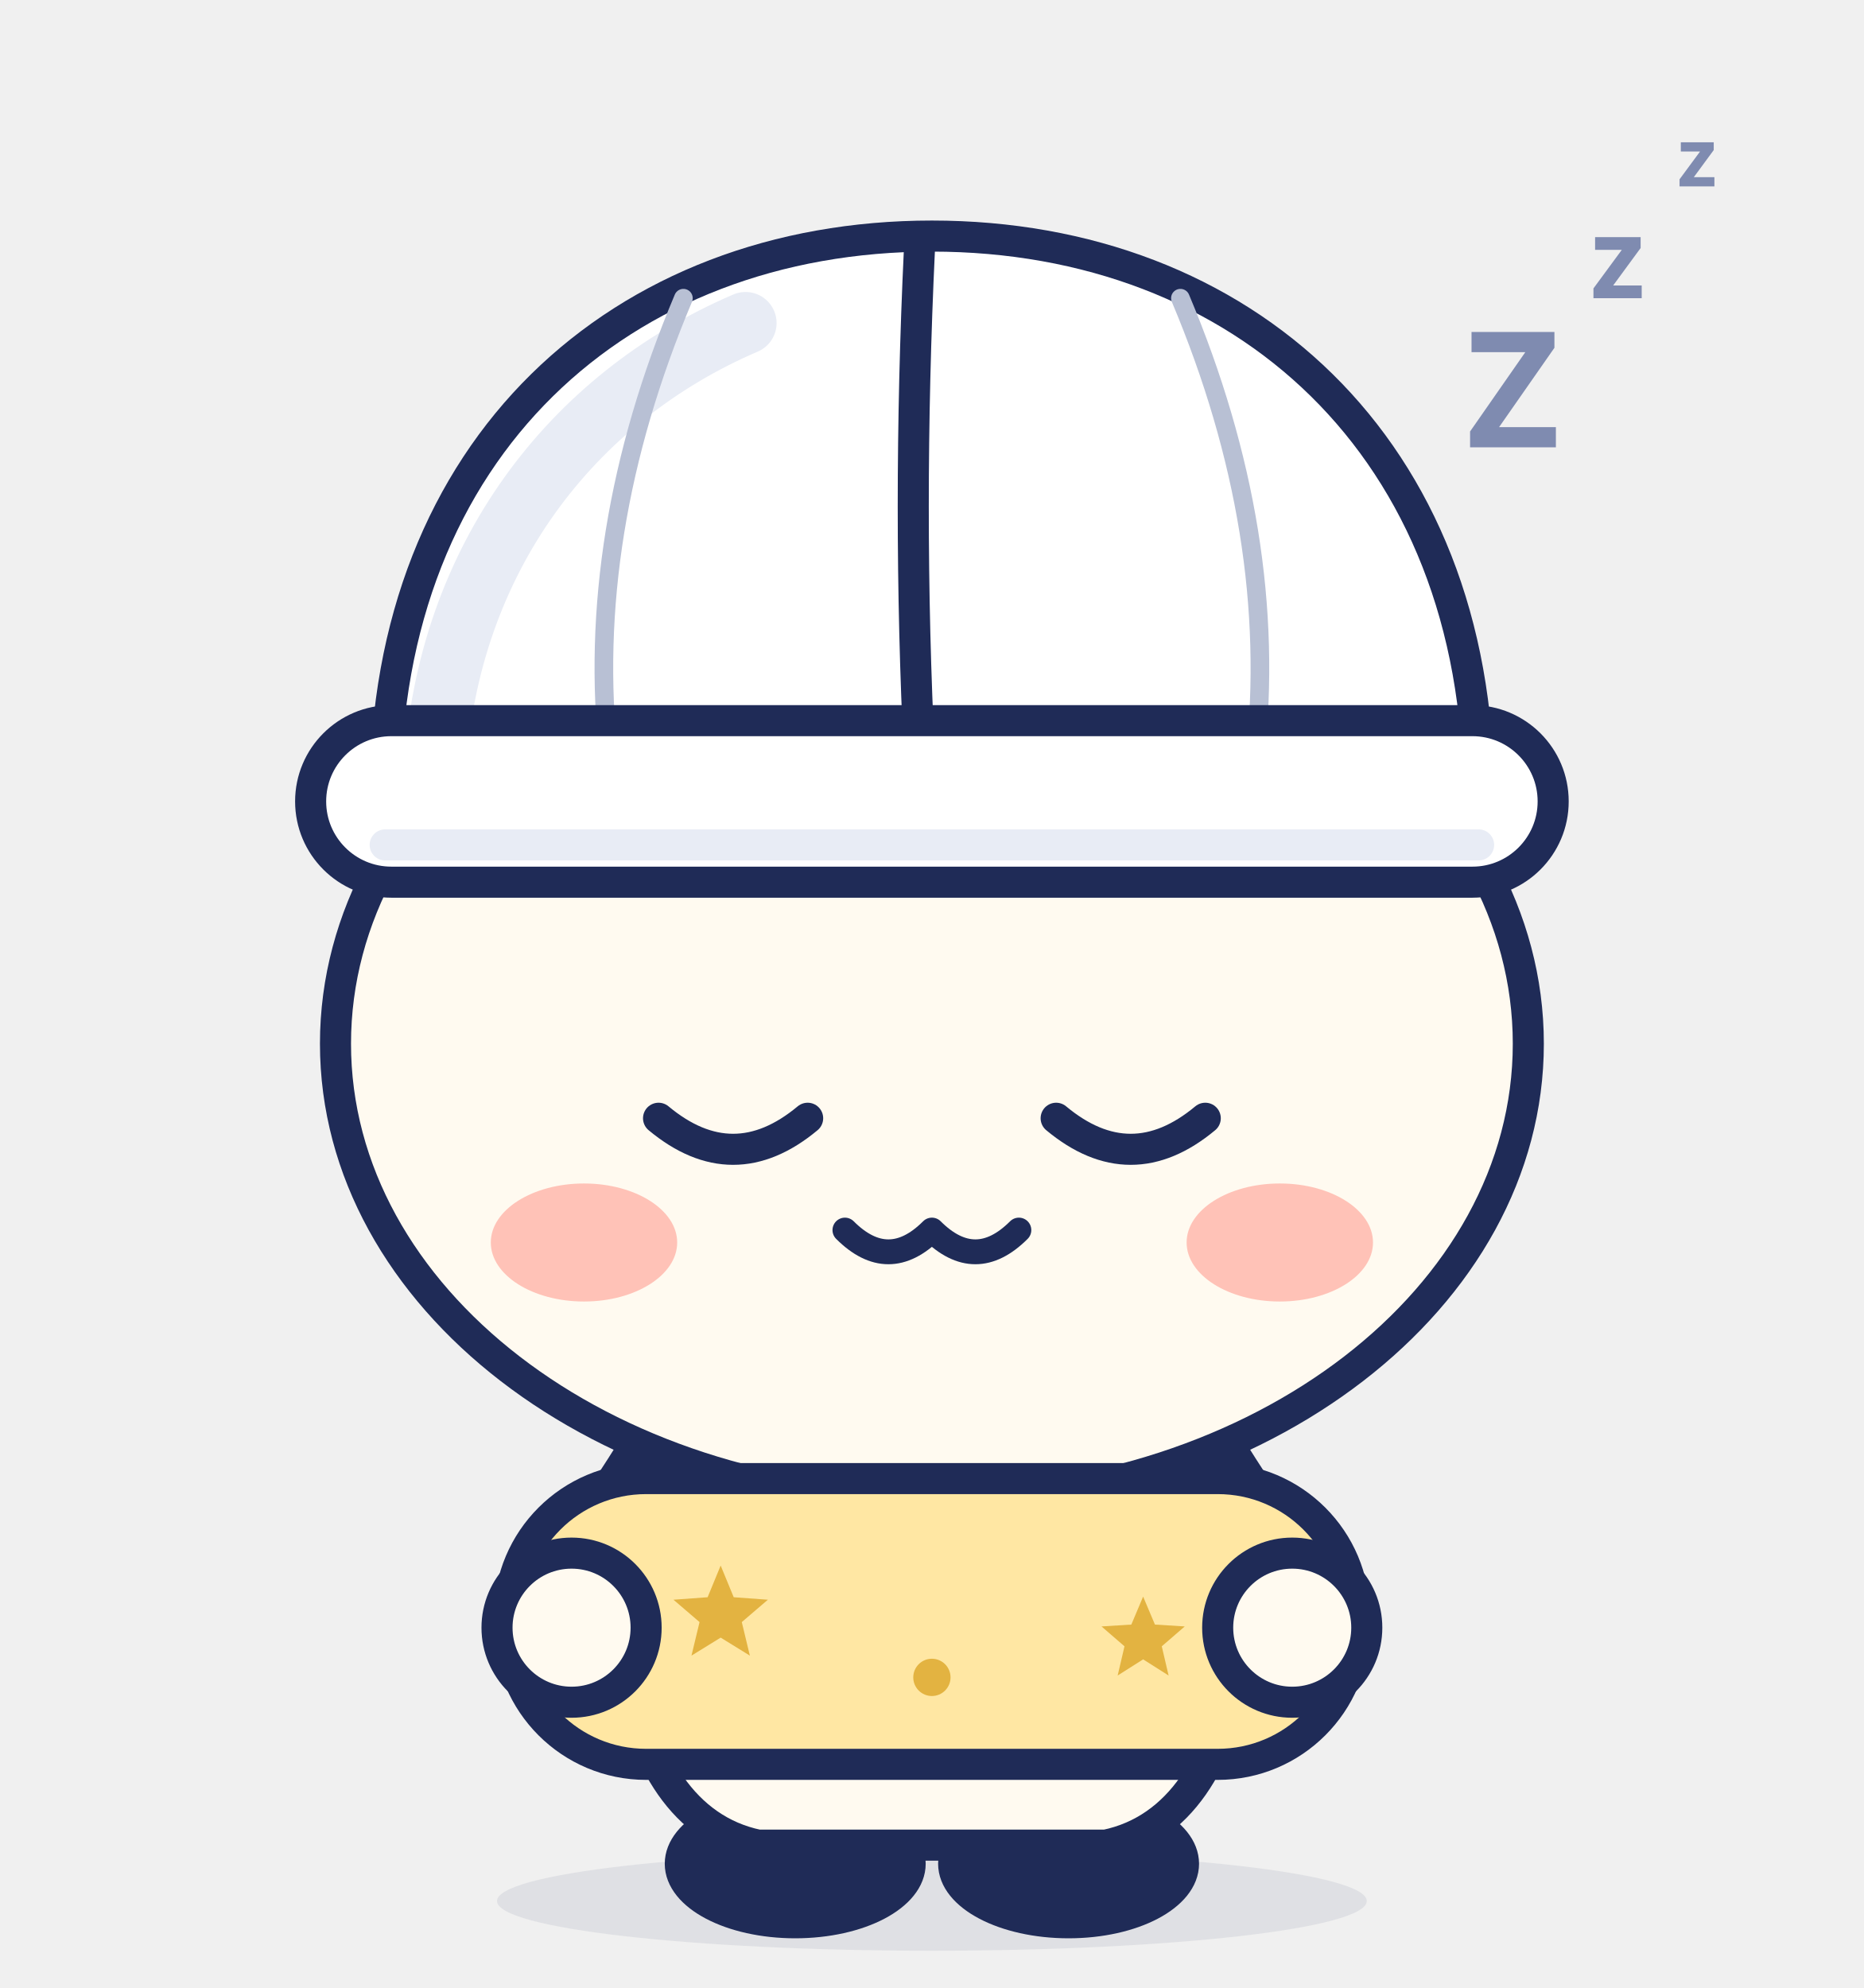
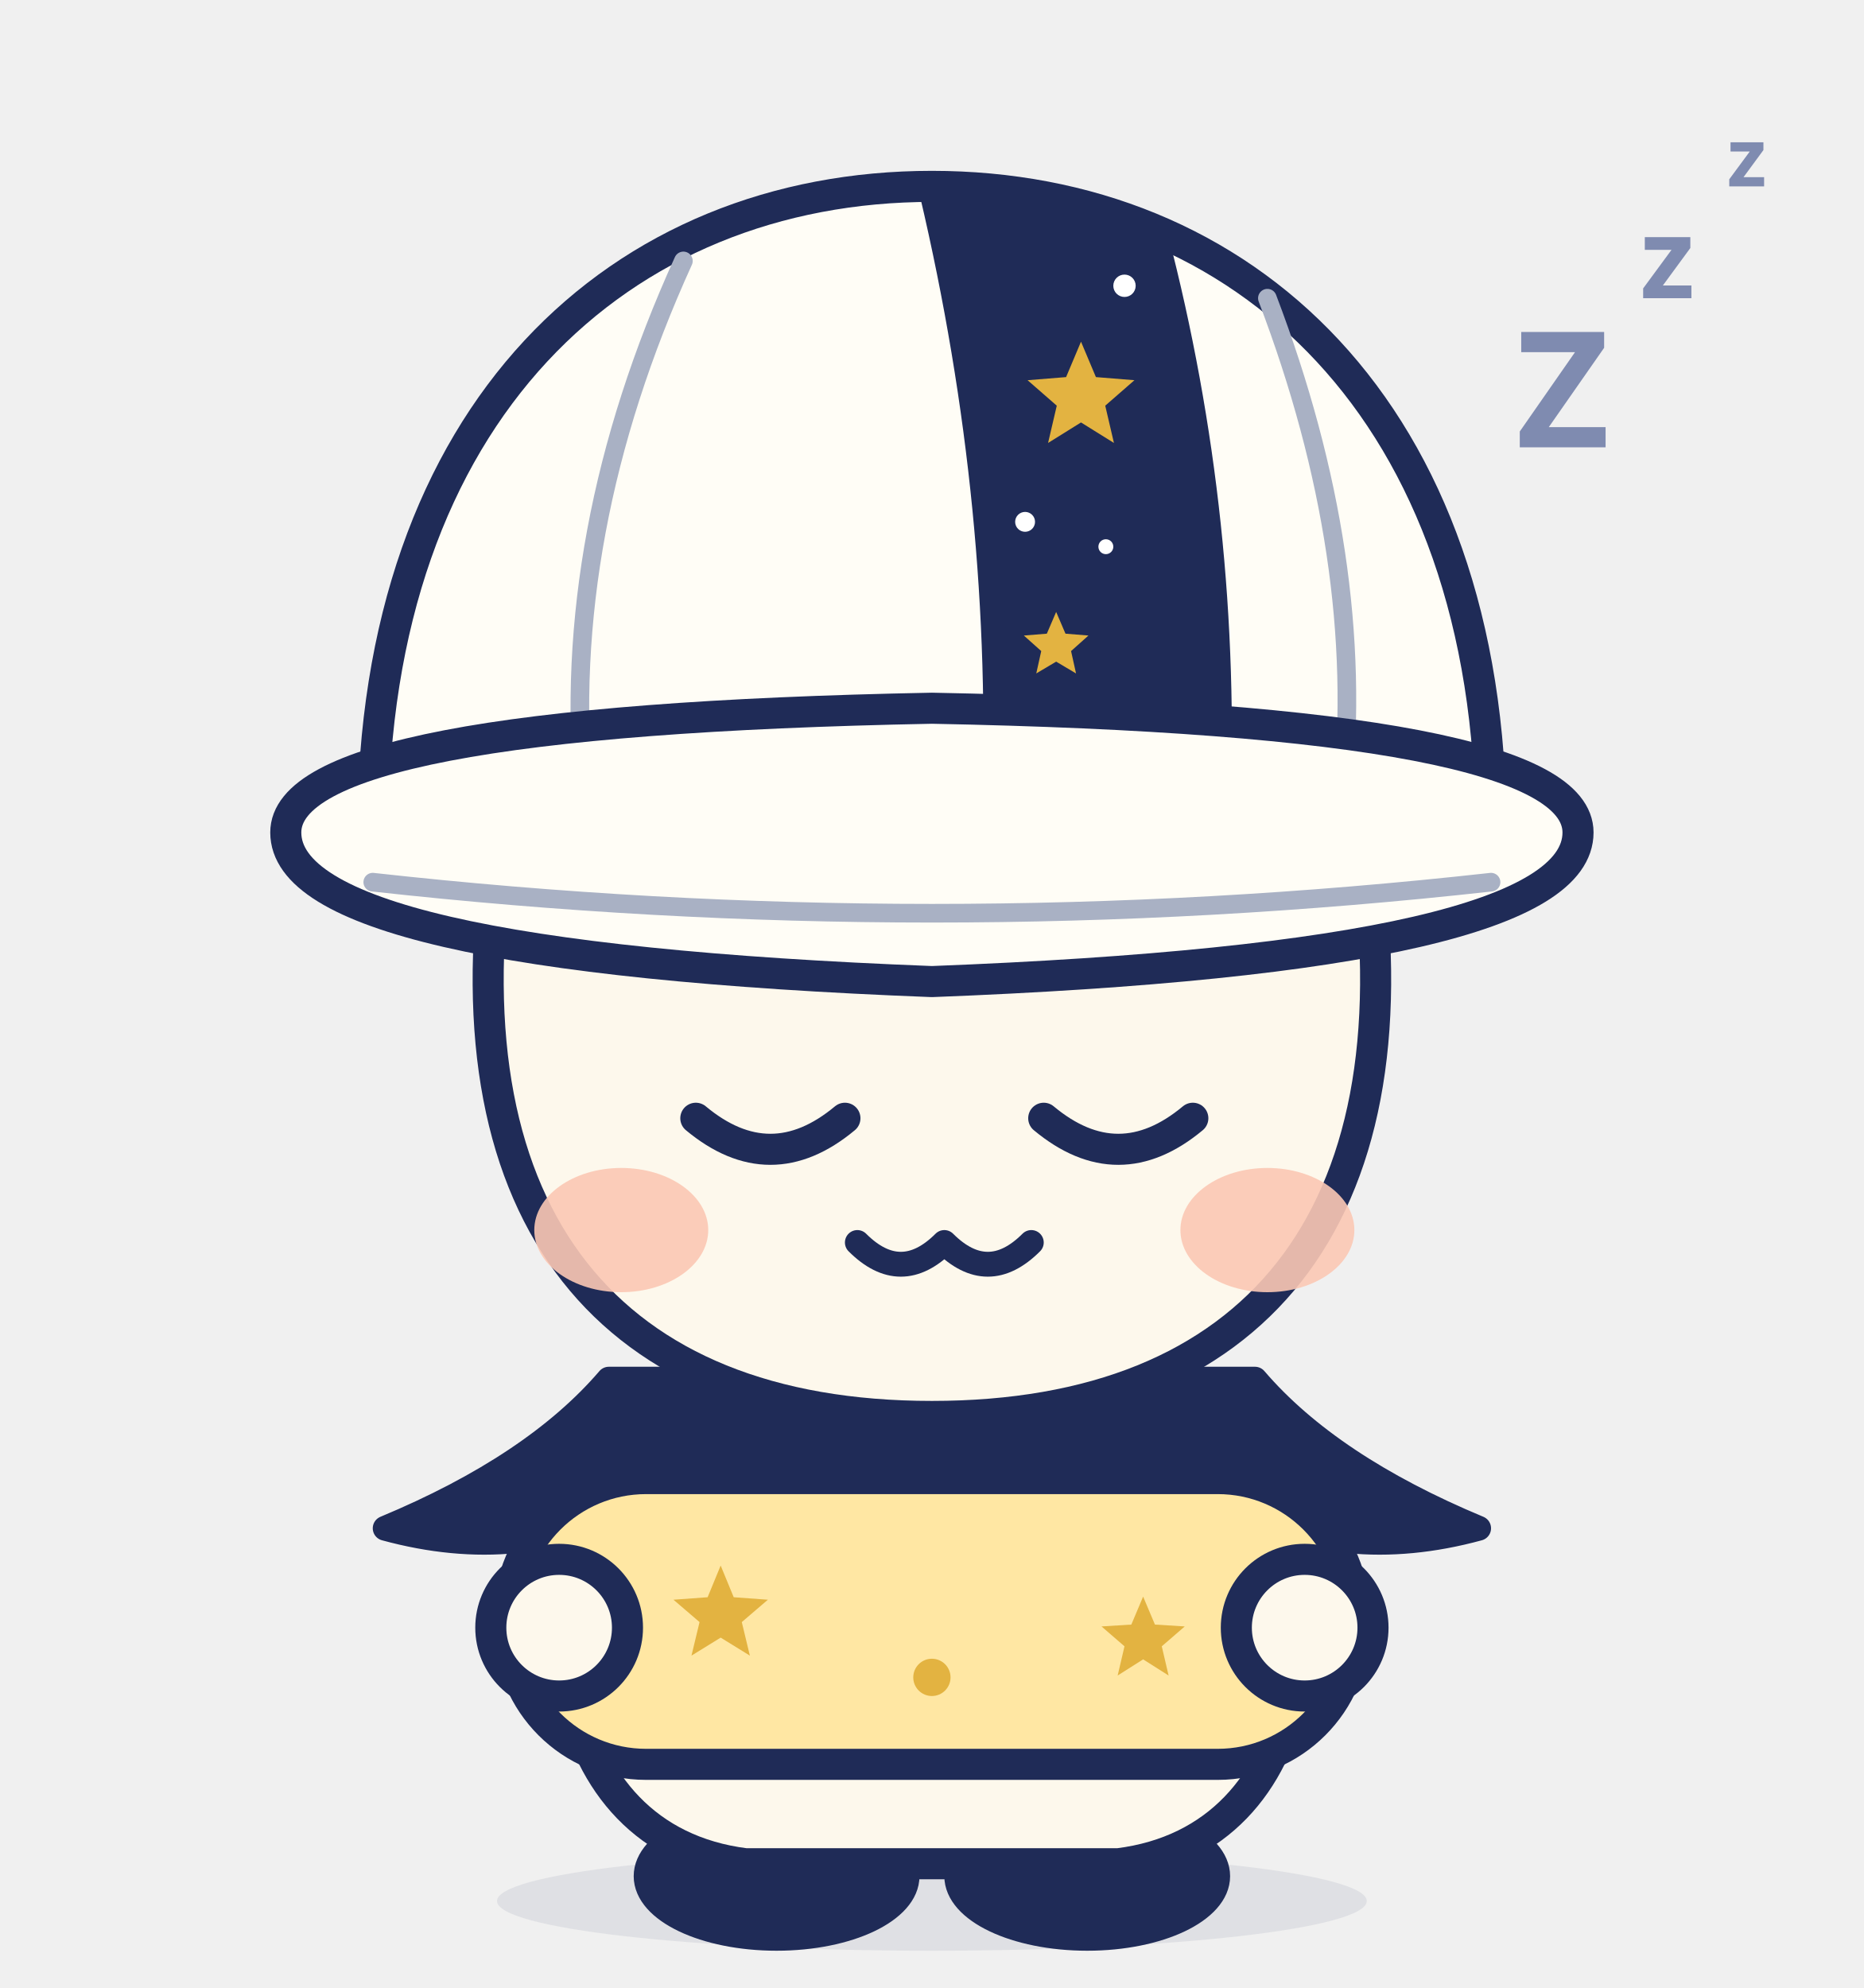
<svg xmlns="http://www.w3.org/2000/svg" viewBox="0 0 300 320" role="img">
  <ellipse cx="150" cy="306" rx="70" ry="8" fill="#1f2b57" opacity=".08" />
  <g fill="#1f2b57" stroke="#1f2b57" stroke-width="4" stroke-linejoin="round" stroke-linecap="round">
-     <ellipse cx="128" cy="300" rx="19" ry="10" />
-     <ellipse cx="172" cy="300" rx="19" ry="10" />
+     <ellipse cx="125" cy="302" rx="21" ry="10" />
+     <ellipse cx="175" cy="302" rx="21" ry="10" />
  </g>
-   <path d="M106 226 C96 252 98 292 122 297 L178 297 C202 292 204 252 194 226Z" fill="#fffaf0" stroke="#1f2b57" stroke-width="5" stroke-linejoin="round" stroke-linecap="round" />
-   <path d="M102 232 Q92 248 84 258 Q95 259 103 254 Q114 264 126 256 Q138 265 150 257 Q162 265 174 256 Q186 264 197 254 Q205 259 216 258 Q208 248 198 232Z" fill="#1f2b57" stroke="#1f2b57" stroke-width="4" stroke-linejoin="round" stroke-linecap="round" />
-   <ellipse cx="150" cy="168" rx="96" ry="74" fill="#fffaf0" stroke="#1f2b57" stroke-width="5" stroke-linejoin="round" stroke-linecap="round" />
-   <path d="M62 128 C62 72 100 38 150 38 C200 38 238 72 238 128Z" fill="#ffffff" stroke="#1f2b57" stroke-width="5" stroke-linejoin="round" stroke-linecap="round" />
-   <path d="M70 124 C72 90 92 64 120 52" fill="none" stroke="#e8ecf5" stroke-width="10" stroke-linecap="round" />
-   <g fill="none" stroke="#b8c0d4" stroke-width="3" stroke-linecap="round">
-     <path d="M110 48 Q94 86 98 122" />
-     <path d="M190 48 Q206 86 202 122" />
+   <path d="M100 226 C84 256 88 296 120 300 L180 300 C212 296 216 256 200 226Z" fill="#fdf8ec" stroke="#1f2b57" stroke-width="5" stroke-linejoin="round" stroke-linecap="round" />
+   <path d="M98 222 Q86 236 62 246 Q84 252 102 242 Q114 252 126 244 Q138 254 150 246 Q162 254 174 244 Q186 252 198 242 Q216 252 238 246 Q214 236 202 222Z" fill="#1f2b57" stroke="#1f2b57" stroke-width="4" stroke-linejoin="round" stroke-linecap="round" />
+   <path d="M80 138 C72 196 98 228 150 228 C202 228 228 196 220 138Z" fill="#fdf8ec" stroke="#1f2b57" stroke-width="5" stroke-linejoin="round" stroke-linecap="round" />
+   <path d="M60 134 C60 66 100 30 150 30 C200 30 240 66 240 134Z" fill="#fffdf6" stroke="#1f2b57" stroke-width="5" stroke-linejoin="round" stroke-linecap="round" />
+   <g fill="none" stroke="#a9b1c4" stroke-width="3" stroke-linecap="round">
+     <path d="M110 42 Q90 86 94 128" />
+     <path d="M204 48 Q220 90 216 128" />
  </g>
-   <path d="M148 40 Q146 82 148 122" fill="none" stroke="#1f2b57" stroke-width="5" stroke-linecap="round" />
-   <rect x="50" y="116" width="200" height="26" rx="13" fill="#ffffff" stroke="#1f2b57" stroke-width="5" stroke-linejoin="round" stroke-linecap="round" />
-   <path d="M62 136 H238" stroke="#e8ecf5" stroke-width="5" stroke-linecap="round" />
-   <ellipse cx="94" cy="200" rx="15" ry="9.5" fill="#ffb9ad" opacity=".85" />
-   <ellipse cx="206" cy="200" rx="15" ry="9.5" fill="#ffb9ad" opacity=".85" />
+   <path d="M150 31 Q170 30 186 38 Q198 84 196 132 L160 132 Q162 82 150 31Z" fill="#1f2b57" stroke="#1f2b57" stroke-width="4" stroke-linejoin="round" stroke-linecap="round" />
+   <path d="M174.0 55.0 L176.4 60.7 L182.6 61.2 L177.9 65.3 L179.3 71.3 L174.0 68.0 L168.7 71.3 L170.1 65.3 L165.4 61.2 L171.6 60.7Z" fill="#e3b341" />
+   <path d="M170.0 98.5 L171.5 102.0 L175.2 102.3 L172.4 104.8 L173.2 108.4 L170.0 106.5 L166.8 108.4 L167.6 104.8 L164.8 102.3 L168.5 102.0Z" fill="#e3b341" />
+   <circle cx="181" cy="46" r="1.8" fill="#fff" />
+   <circle cx="165" cy="84" r="1.6" fill="#fff" />
+   <circle cx="184" cy="120" r="2" fill="#fff" />
+   <circle cx="178" cy="88" r="1.2" fill="#fff" />
+   <path d="M46 134 Q46 116 150 114 Q254 116 254 134 Q254 154 150 158 Q46 154 46 134Z" fill="#fffdf6" stroke="#1f2b57" stroke-width="5" stroke-linejoin="round" stroke-linecap="round" />
+   <path d="M60 142 Q150 152 240 142" fill="none" stroke="#a9b1c4" stroke-width="3" stroke-linecap="round" />
+   <ellipse cx="100" cy="198" rx="14" ry="10" fill="#fbc8b4" opacity=".9" />
+   <ellipse cx="204" cy="198" rx="14" ry="10" fill="#fbc8b4" opacity=".9" />
  <g fill="none" stroke="#1f2b57" stroke-width="5" stroke-linejoin="round" stroke-linecap="round">
-     <path d="M106 180 Q118 190 130 180" />
-     <path d="M170 180 Q182 190 194 180" />
+     <path d="M112 180 Q124 190 136 180" />
+     <path d="M168 180 Q180 190 192 180" />
  </g>
-   <path d="M136 198 Q143 205 150 198 Q157 205 164 198" fill="none" stroke="#1f2b57" stroke-width="4" stroke-linejoin="round" stroke-linecap="round" />
+   <path d="M138 200 Q145 207 152 200 Q159 207 166 200" fill="none" stroke="#1f2b57" stroke-width="4" stroke-linejoin="round" stroke-linecap="round" />
  <rect x="82" y="238" width="136" height="46" rx="22" fill="#ffe7a3" stroke="#1f2b57" stroke-width="5" stroke-linejoin="round" stroke-linecap="round" />
  <path d="M116.0 252.0 L118.1 257.1 L123.6 257.5 L119.4 261.1 L120.7 266.5 L116.0 263.6 L111.3 266.5 L112.6 261.1 L108.4 257.5 L113.9 257.1Z" fill="#e3b341" />
  <path d="M184.0 257.0 L185.9 261.5 L190.7 261.8 L187.0 265.0 L188.1 269.7 L184.0 267.1 L179.9 269.7 L181.0 265.0 L177.3 261.8 L182.1 261.5Z" fill="#e3b341" />
  <circle cx="150" cy="270" r="3" fill="#e3b341" />
-   <circle cx="92" cy="262" r="12" fill="#fffaf0" stroke="#1f2b57" stroke-width="5" stroke-linejoin="round" stroke-linecap="round" />
-   <circle cx="208" cy="262" r="12" fill="#fffaf0" stroke="#1f2b57" stroke-width="5" stroke-linejoin="round" stroke-linecap="round" />
+   <circle cx="90" cy="262" r="11" fill="#fdf8ec" stroke="#1f2b57" stroke-width="5" stroke-linejoin="round" stroke-linecap="round" />
+   <circle cx="210" cy="262" r="11" fill="#fdf8ec" stroke="#1f2b57" stroke-width="5" stroke-linejoin="round" stroke-linecap="round" />
  <g fill="#7f8bb0" font-family="sans-serif" font-weight="700">
-     <text x="236" y="72" font-size="26">Z</text>
-     <text x="256" y="48" font-size="18">z</text>
-     <text x="270" y="30" font-size="13">z</text>
+     <text x="244" y="72" font-size="26">Z</text>
+     <text x="264" y="48" font-size="18">z</text>
+     <text x="278" y="30" font-size="13">z</text>
  </g>
</svg>
